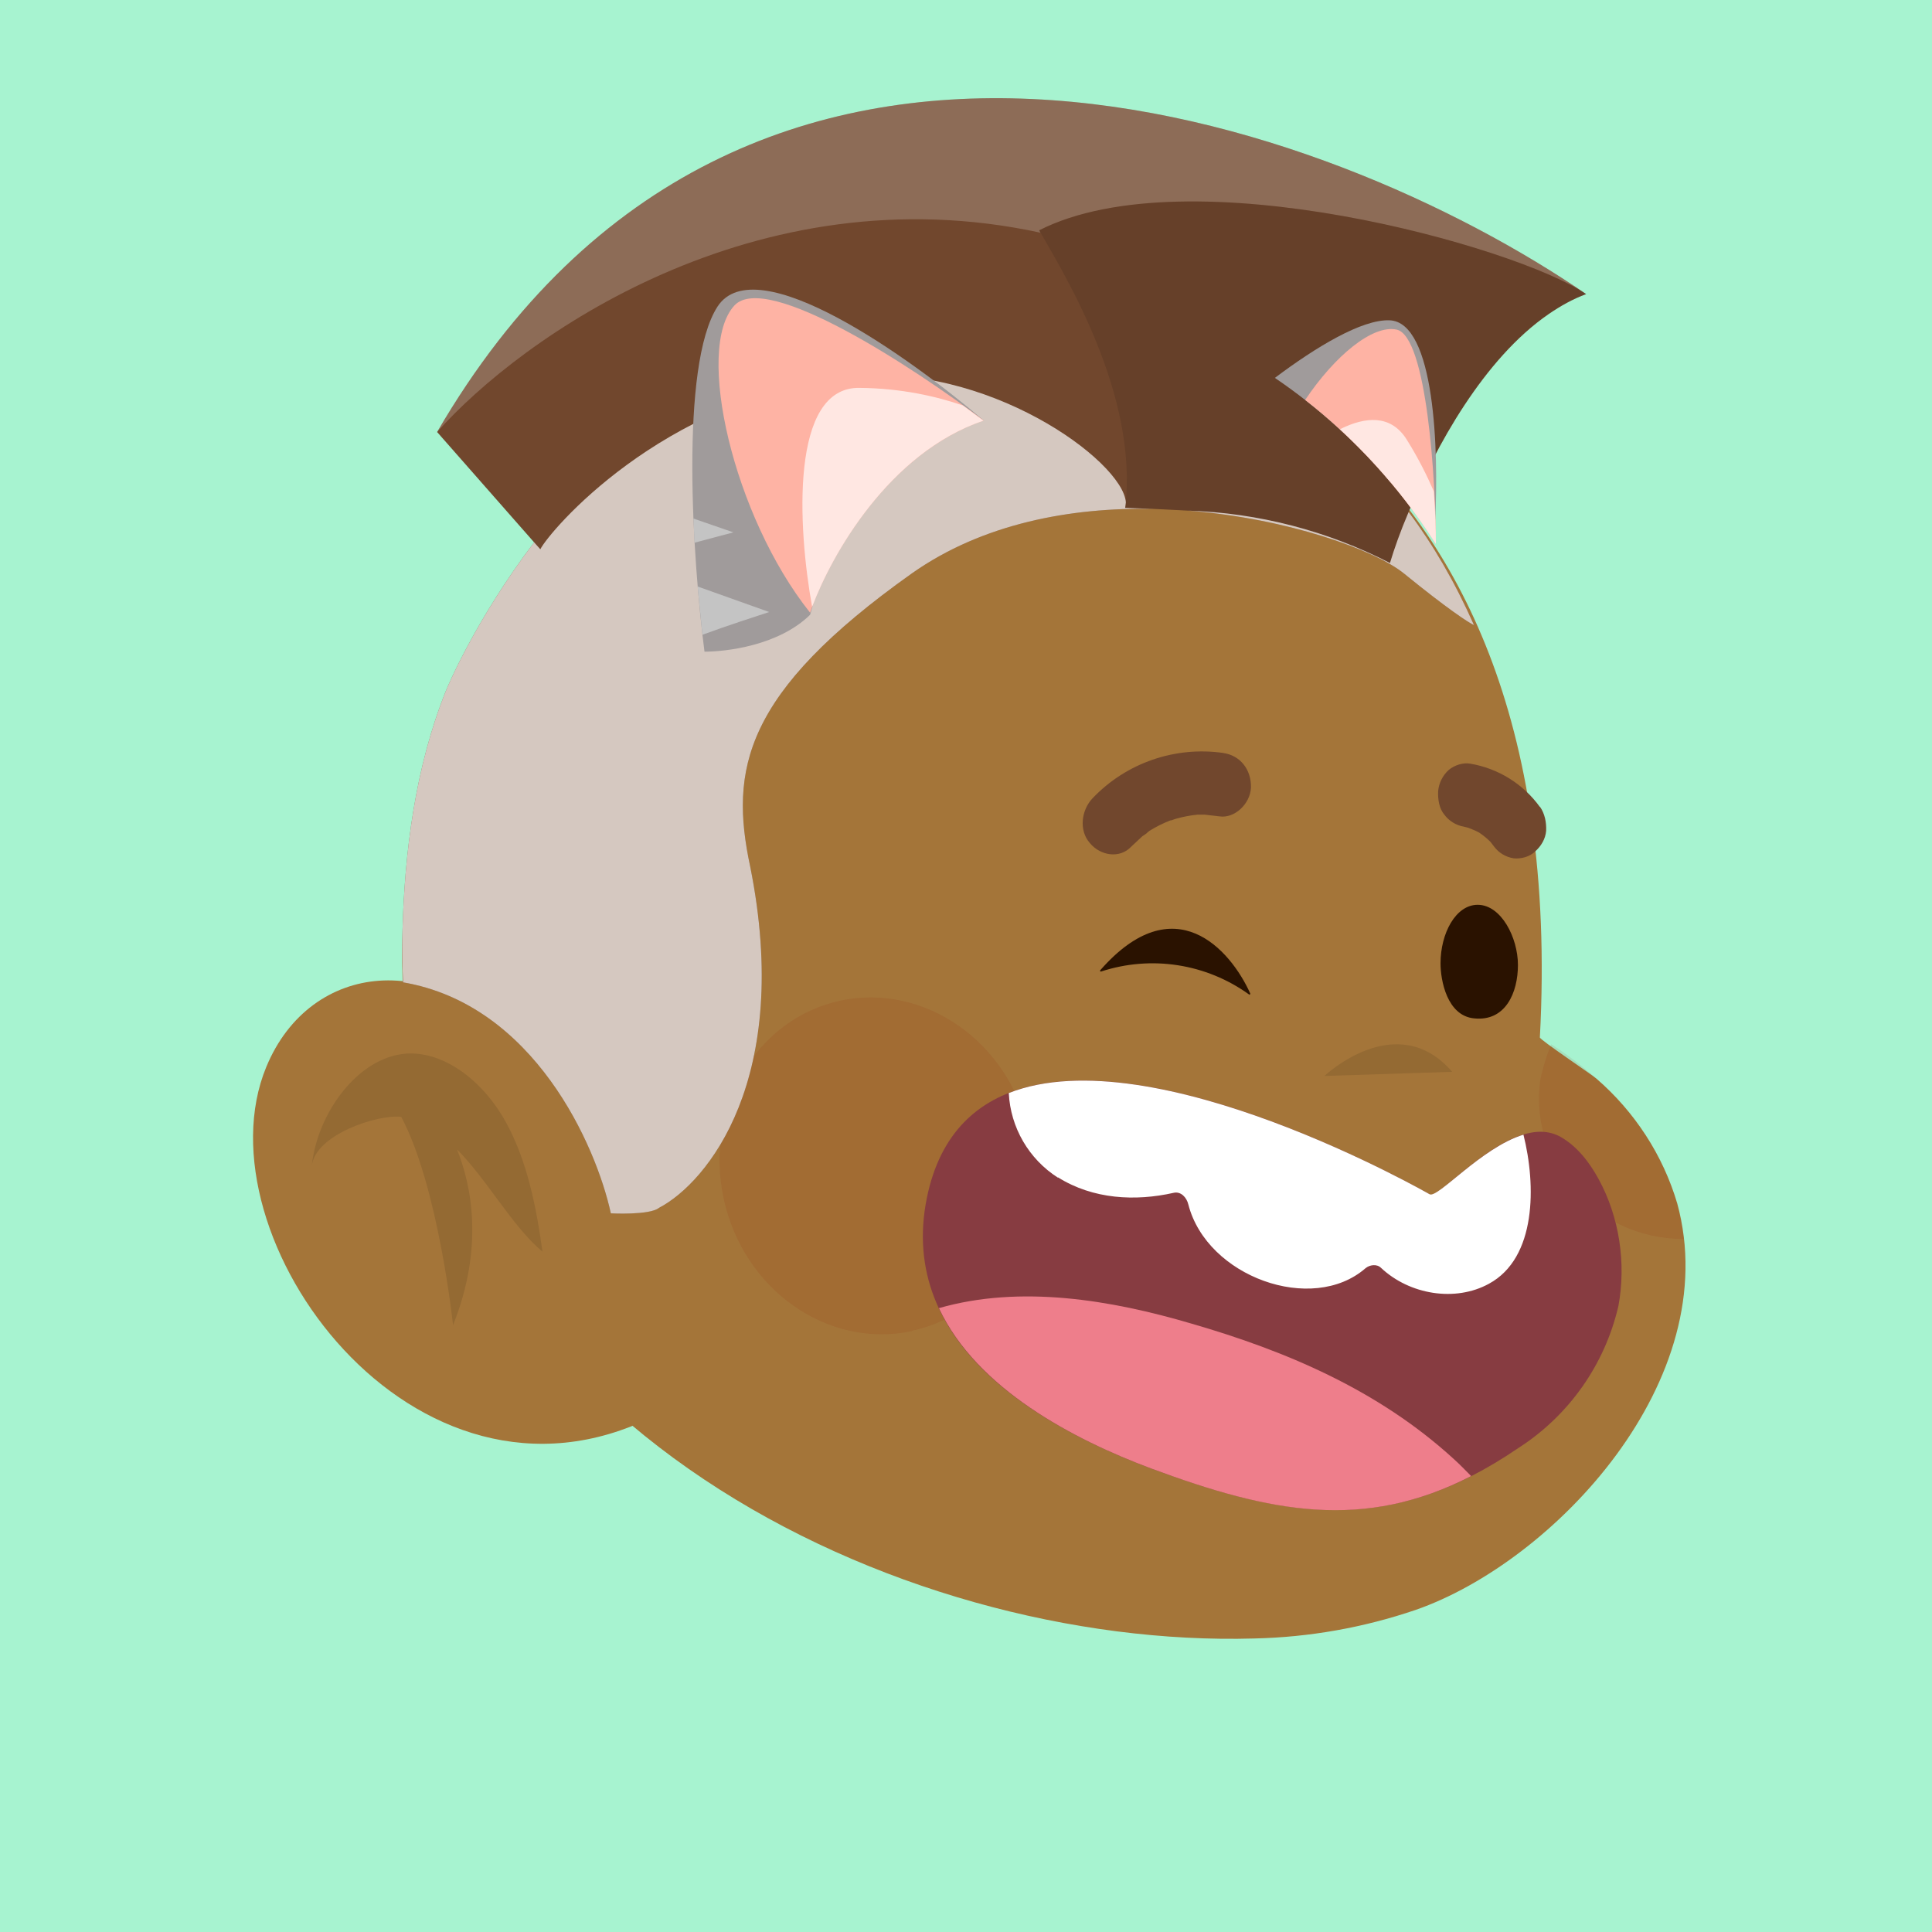
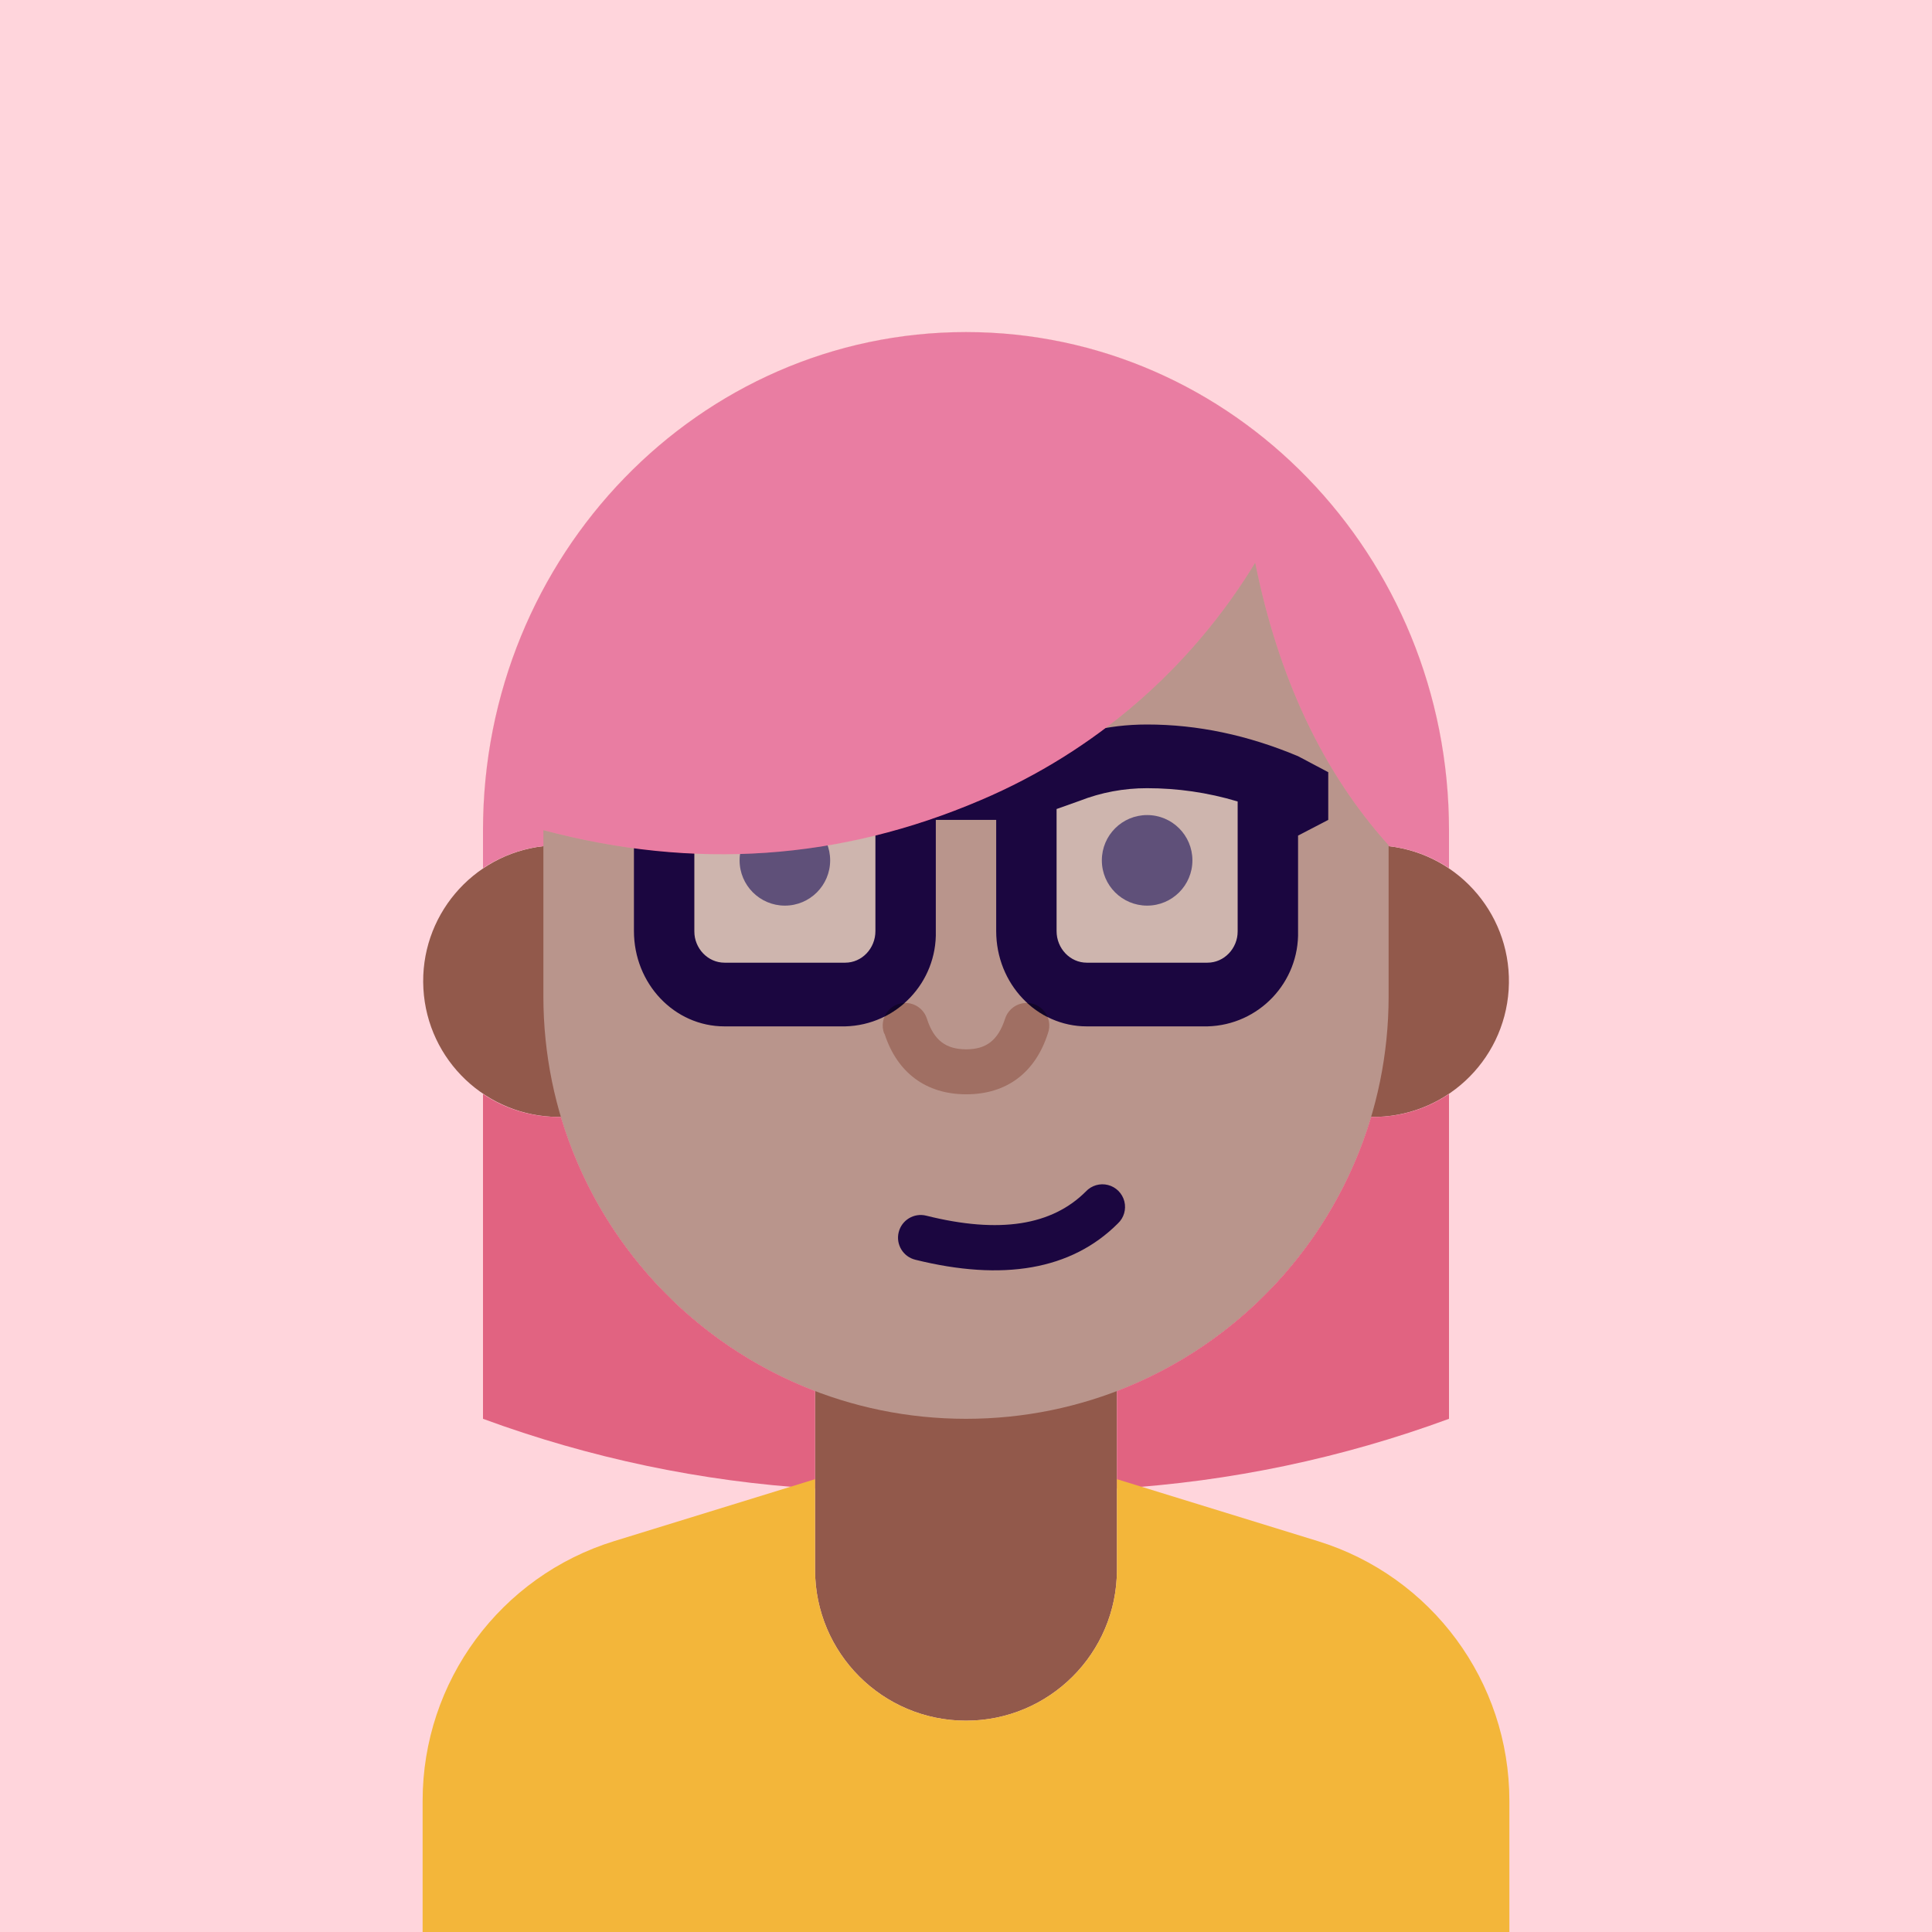
- <svg xmlns="http://www.w3.org/2000/svg" viewBox="0 0 480 480" fill="none" shape-rendering="auto" width="96" height="96">
+ <svg xmlns="http://www.w3.org/2000/svg" viewBox="0 0 64 64" fill="none" shape-rendering="auto" width="96" height="96">
  <mask id="viewboxMask">
-     <rect width="480" height="480" rx="0" ry="0" x="0" y="0" fill="#fff" />
+     <rect width="64" height="64" rx="0" ry="0" x="0" y="0" fill="#fff" />
  </mask>
  <g mask="url(#viewboxMask)">
-     <rect fill="#a7f3d0" width="480" height="480" x="0" y="0" />
-     <g transform="matrix(.85775 0 0 .85427 52 47)">
-       <path d="M264 38.6s131.4 20.6 121.4 208.1c0 .7 15.2 10.9 16.4 12a77.1 77.1 0 0 1 23.4 36.3c13.9 51.3-35.7 104.2-75.8 118.2a155 155 0 0 1-46.7 8.3c-103.1 3-239.7-62.7-246.7-191a202.7 202.7 0 0 1 15.1-83.9c0 .1 57.4-142.5 192.9-108Z" fill="#a47539" />
-       <path d="M388.7 248.7a57 57 0 0 0-3.2 10.5 40 40 0 0 0 8.5 30.4 42.3 42.3 0 0 0 33 15.7c-3.2-31.7-29-50.7-38.3-56.6ZM203.5 332c24.4-5.2 39.6-31 33.9-57.5-5.7-26.5-30.2-43.7-54.6-38.5-24.4 5.3-39.5 31-33.8 57.6 5.7 26.5 30.1 43.7 54.5 38.5Z" fill="#DC2400" style="mix-blend-mode:multiply" opacity=".1" />
-       <path opacity=".1" d="M323 257.9s20.9-19.9 37-1.2Z" fill="#000" />
-       <path d="M128.7 356.9C59.3 391.7-3.7 304.4 16.5 255.3c12.9-31.4 50.4-33.8 72.1-5.2a185 185 0 0 1 29.1 59.1" fill="#a47539" />
-       <path opacity=".1" d="M71.5 279c9 9 16.1 22.5 25 30-1.7-12.5-4.3-26-10.4-37.3-6.2-11.6-17.5-21-29-20.3-14.2 1-25.9 17.6-27.4 32.6 1-9 19-15 25.9-14.2 10.8 20.4 15 60.6 15 60.6 9-22.7 5.4-40.7 1-51.5Z" fill="#000" />
+     <rect fill="#ffd5dc" width="64" height="64" x="0" y="0" />
+     <path d="M37 46.08V52a5 5 0 0 1-10 0v-5.92A14.04 14.04 0 0 1 18.58 37h-.08a4.5 4.5 0 0 1-.5-8.97V27a14 14 0 1 1 28 0v1.03a4.5 4.5 0 0 1-.58 8.97A14.04 14.04 0 0 1 37 46.08Z" fill="#92594b" />
+     <mask id="personas-a" style="mask-type:luminance" maskUnits="userSpaceOnUse" x="14" y="13" width="36" height="44">
+       <path d="M37 46.08V52a5 5 0 0 1-10 0v-5.92A14.04 14.04 0 0 1 18.58 37h-.08a4.5 4.5 0 0 1-.5-8.97V27a14 14 0 1 1 28 0v1.03a4.5 4.5 0 0 1-.58 8.97A14.04 14.04 0 0 1 37 46.08Z" fill="#fff" />
+     </mask>
+     <g mask="url(#personas-a)">
+       <path d="M32 13a14 14 0 0 1 14 14v6a14 14 0 1 1-28 0v-6a14 14 0 0 1 14-14Z" fill="#fff" style="mix-blend-mode:overlay" opacity=".36" />
    </g>
-     <g transform="matrix(.85472 0 0 .855 19 -17)">
-       <path d="M393.3 367c3 1.7 24.1-24.8 38.2-16.7 4.7 2.7 8.3 7.3 11 12.3 6 11 8 24.4 5.7 36.8a67 67 0 0 1-29 41.2c-37.4 25.5-67 20.7-106.8 6-31.4-11.7-74-35.6-65.2-78.7 15.6-76 146.1-1 146.1-1Z" fill="#873C41" />
-       <path d="M285.3 362c10.2 6.4 22.5 7 33.6 4.5 2.1-.5 3.8 1.3 4.3 3.4 5.4 21 36 32 51.5 18.5 1.2-1 3.3-1.3 4.5-.1 8.3 7.8 21.6 10 31.4 4.6 13.8-7.5 13.7-28.6 10-43.3-12.2 3.7-25 18.7-27.3 17.3 0 0-80.1-46-122.3-29.4a31 31 0 0 0 14.3 24.6Z" fill="#fff" />
-       <path d="M400.3 443.8c-22-20.1-48.9-31.4-76.2-39.3-23.4-6.9-49.7-11.3-73.4-4.5 11 23.5 39.2 38.2 61.7 46.6 34.8 12.9 61.8 18.2 93 2.2-1.7-1.7-3.3-3.4-5.1-5Z" fill="#EE7E8B" />
+     <g transform="translate(20 24)">
+       <path d="M6 6a1.5 1.5 0 1 0 0-3 1.5 1.5 0 0 0 0 3ZM18 6a1.5 1.5 0 1 0 0-3 1.5 1.5 0 0 0 0 3Z" fill="#1B0640" />
+       <path d="M9 2H3v6h6V2ZM21 2h-6v6h6V2Z" opacity=".3" fill="#fff" />
+       <path fill-rule="evenodd" clip-rule="evenodd" d="M11 1.05h2c.65 0 1.21-.2 1.84-.42C15.66.33 16.6 0 18 0c1.67 0 3.33.35 5 1.05l1 .53v1.58l-1 .52v3.16A3.08 3.08 0 0 1 20 10h-4c-1.66 0-3-1.41-3-3.16V3.16h-2v3.68A3.08 3.08 0 0 1 8 10H4c-1.66 0-3-1.41-3-3.16V3.68l-1-.52V1.58l1-.53A12.8 12.8 0 0 1 6 0c1.4 0 2.34.33 3.16.63.63.22 1.19.42 1.84.42ZM8.24 2.52A6.1 6.1 0 0 0 6 2.11c-1 0-2 .14-3 .44v4.3c0 .57.45 1.04 1 1.04h4c.55 0 1-.47 1-1.05V2.8l-.76-.27ZM15 2.8l.76-.27A6.1 6.1 0 0 1 18 2.11c1 0 2 .14 3 .44v4.3c0 .57-.45 1.04-1 1.04h-4c-.55 0-1-.47-1-1.05V2.8Z" fill="#1B0640" />
    </g>
-     <g transform="matrix(.85472 0 0 .855 19 -17)">
-       <path d="M340.9 308.9a48 48 0 0 0-43.1-6.7c-.2 0-.4-.2-.2-.4 21.5-24.5 37.8-6.1 43.6 6.8 0 .2-.2.4-.3.3ZM419 300.3c0 8-3.6 16.5-12.8 15.5-7.8-.8-9.7-11-9.7-16 0-8.7 4.4-17 10.8-17 6.8 0 11.7 9.5 11.7 17.5Z" fill="#2A1200" />
-       <path d="M333.5 238.7a43.9 43.9 0 0 0-38.2 13.2c-3.2 3.4-4 9.3-.7 13 3 3.6 8.6 4.6 12 1l3.2-3c.4-.3 1.3-.8 1.6-1.2l.5-.4a37.7 37.7 0 0 1 6-3c.5 0 1.2-.4 1.7-.5a35.6 35.6 0 0 1 6.3-1.2h2l4.3.5c4.4.7 9-3.6 9.2-8.4.1-5.3-3.2-9.3-8-10ZM425.4 254.4a31.4 31.4 0 0 0-20.2-12.6c-2.1-.4-4.6.4-6.3 1.8a9.5 9.5 0 0 0-3.1 6.2c-.1 2.4.3 5 1.8 6.8a9 9 0 0 0 5.7 3.5l1.2.3c1 .4 2.1.8 3.2 1.4 1.2.8 2.3 1.7 3.3 2.7l1 1.3a8.8 8.8 0 0 0 5.8 3.5c2 .2 4.6-.4 6.2-2 1.7-1.5 3-3.6 3.2-6 .1-2.5-.4-5-1.8-7Z" fill="#71472D" />
+     <g transform="translate(2 2)">
+       <path fill-rule="evenodd" clip-rule="evenodd" d="M44 26c-2.18-2.42-3.65-5.54-4.42-9.36a19.6 19.6 0 0 1-9.08 7.86c-4.67 2-9.5 2.33-14.5 1v.53c-.73.08-1.42.34-2 .73V25.5C14 16.39 21.16 9 30 9s16 7.39 16 16.5v1.26a4.47 4.47 0 0 0-2-.73V26Zm-9 21.31v-3.23A14.04 14.04 0 0 0 43.42 35h.08c.93 0 1.78-.28 2.5-.76V45a38.74 38.74 0 0 1-11 2.31ZM14 45a38.74 38.74 0 0 0 11 2.31v-3.23A14.04 14.04 0 0 1 16.58 35h-.08c-.93 0-1.79-.28-2.5-.76V45Z" fill="#e16381" />
+       <path d="M30 9c-8.84 0-16 7.39-16 16.5v1.26c.58-.4 1.27-.65 2-.73v-.53c5 1.33 9.83 1 14.5-1a19.6 19.6 0 0 0 9.08-7.86c.77 3.82 2.24 6.94 4.42 9.36v.03c.73.08 1.42.34 2 .73V25.5C46 16.39 38.84 9 30 9Z" fill="#fff" style="mix-blend-mode:overlay" opacity=".26" />
    </g>
-     <g transform="matrix(.85472 0 0 .85667 18 -15)">
-       <path d="M440 102.8c-74-50.6-244.4-113.6-334 40l28.2 32c-17 22.4-25.2 41.9-25.7 43.2-8.8 22-12 46.3-12.6 70.6-.1 4.6 0 9.2.2 13.8 38.1 6.5 56.1 47.3 60.4 67 0 0 11.3.6 14-1.6 14-7.3 38.9-37.4 26.5-99-6-28-2-50.3 47-85 20.6-14.5 46.3-19.2 70.3-18.7a1221.6 1221.6 0 0 0 10 .5c29.2 2.3 54.4 11.5 62.7 18.2 12.8 10.4 19 14.4 20.4 15-5.6-12.6-12-23.5-19-32.8 7.8-19 21.9-44.5 40.7-57.4 3.5-2.4 7.1-4.4 10.9-5.8Z" fill="#71472d" />
-       <path d="M106 142.8c89.6-153.6 260-90.6 334-40-20-13.7-115.5-40.5-159-18.5l.4.7c-83-18-151.1 30.5-175.4 57.8Z" fill="#fff" fill-opacity=".2" />
-       <path d="M440 102.8c-30.4 11.2-51 58-57 78-28.5-14-47-15-77-16 4-32.8-17.7-67.8-25-80.5 43.5-22 139 4.8 159 18.5Z" fill="#000" fill-opacity=".1" />
-       <path d="M306.2 163.2c-.8-12-40.7-41.1-81.2-36.4-54.1 6.4-86.5 45-89 50l-1.8-2c-17 22.4-25.2 41.9-25.7 43.2-8.8 22-12 46.3-12.6 70.6-.1 4.6 0 9.2.2 13.8 38.1 6.5 56.1 47.3 60.4 67 0 0 11.3.6 14-1.6 14-7.3 38.9-37.4 26.5-99-6-28-2-50.3 47-85 20.6-14.5 46.3-19.2 70.3-18.7l-8.3-.3.2-1.6ZM324.3 165.6c29.2 2.3 54.4 11.5 62.7 18.2 12.8 10.4 19 14.4 20.4 15-5.6-12.6-12-23.5-19-32.8-2.4 5.6-4.2 10.7-5.4 14.7v.1a138.1 138.1 0 0 0-58.7-15.2Z" fill="#fff" fill-opacity=".7" />
+     <g transform="translate(11 44)">
+       <path d="M16 5v3a5 5 0 0 0 10 0V5l6.65 2.05a9 9 0 0 1 6.35 8.6V20H3v-4.35a9 9 0 0 1 6.35-8.6L16 5Z" fill="#f3b63a" />
    </g>
-     <g transform="matrix(.85472 0 0 .85667 14 -12)">
-       <path d="M192.2 102.9c11.2-17.1 55.8 14.7 77.3 33-29.2-1.8-45.2 37.3-50.4 56.4-9.2 9-24.5 10.7-30.7 10.7-3.4-26.3-7.3-83 3.8-100.1Z" fill="#A09B9B" />
-       <path d="m185.5 171.4-.3-7 11.6 4-11.3 3ZM186.4 184.1l1.4 14c7.3-2.7 15.8-5.4 19.4-6.6l-20.8-7.4Z" fill="#C4C4C4" />
-       <path d="M269.5 136c-28.5 9.7-45.5 41.2-50.4 55.7-22.3-27.9-33.6-76.6-22-89.1 9.3-10 52.1 18 72.4 33.3Z" fill="#FEB3A4" />
-       <path d="M219.7 190c5.6-15 22.3-44.7 49.8-54l-6-4.4c-7.5-2.6-17.9-5-30-5.1-20.3-.4-18 40.5-13.8 63.6Z" fill="#FFE7E2" />
-       <path d="M387.8 153.9c5.2 2 9.8 5.3 13 10.7 1-19.4 0-57.3-13.3-57.7-8-.3-21.3 7.7-33.3 16.7a164.3 164.3 0 0 1 33.6 30.3Z" fill="#A09B9B" />
-       <path d="M401 171.8c0-18-2.6-60.3-11.4-62.2-7-1.5-18 7.6-26.6 20.4 14 10.9 27.3 25 38 41.8Z" fill="#FEB3A4" />
-       <path d="M401 171.8c0-4.2-.2-9.5-.6-15.3-2-4.6-4.6-9.8-8-15.2-4.6-7.1-11.9-6.5-19.3-2.8a167.8 167.8 0 0 1 27.9 33.3Z" fill="#FFE7E2" />
+     <g transform="translate(23 36)">
+       <path d="M7.32 5.73a.75.75 0 0 1 .36-1.46c2.44.61 4.17.32 5.29-.8a.75.75 0 1 1 1.06 1.06c-1.54 1.54-3.81 1.92-6.71 1.2Z" fill="#1B0640" />
    </g>
+     <g transform="translate(24 28)">
+       <path d="M5.29 6.24a.75.75 0 1 1 1.42-.48c.23.7.62 1 1.3 1 .66 0 1.05-.3 1.28-1a.75.75 0 1 1 1.42.48c-.42 1.3-1.37 2.01-2.7 2.01S5.72 7.54 5.3 6.24Z" fill="#000" style="mix-blend-mode:overlay" opacity=".36" />
+     </g>
+     <g transform="translate(14 26)" />
  </g>
</svg>
